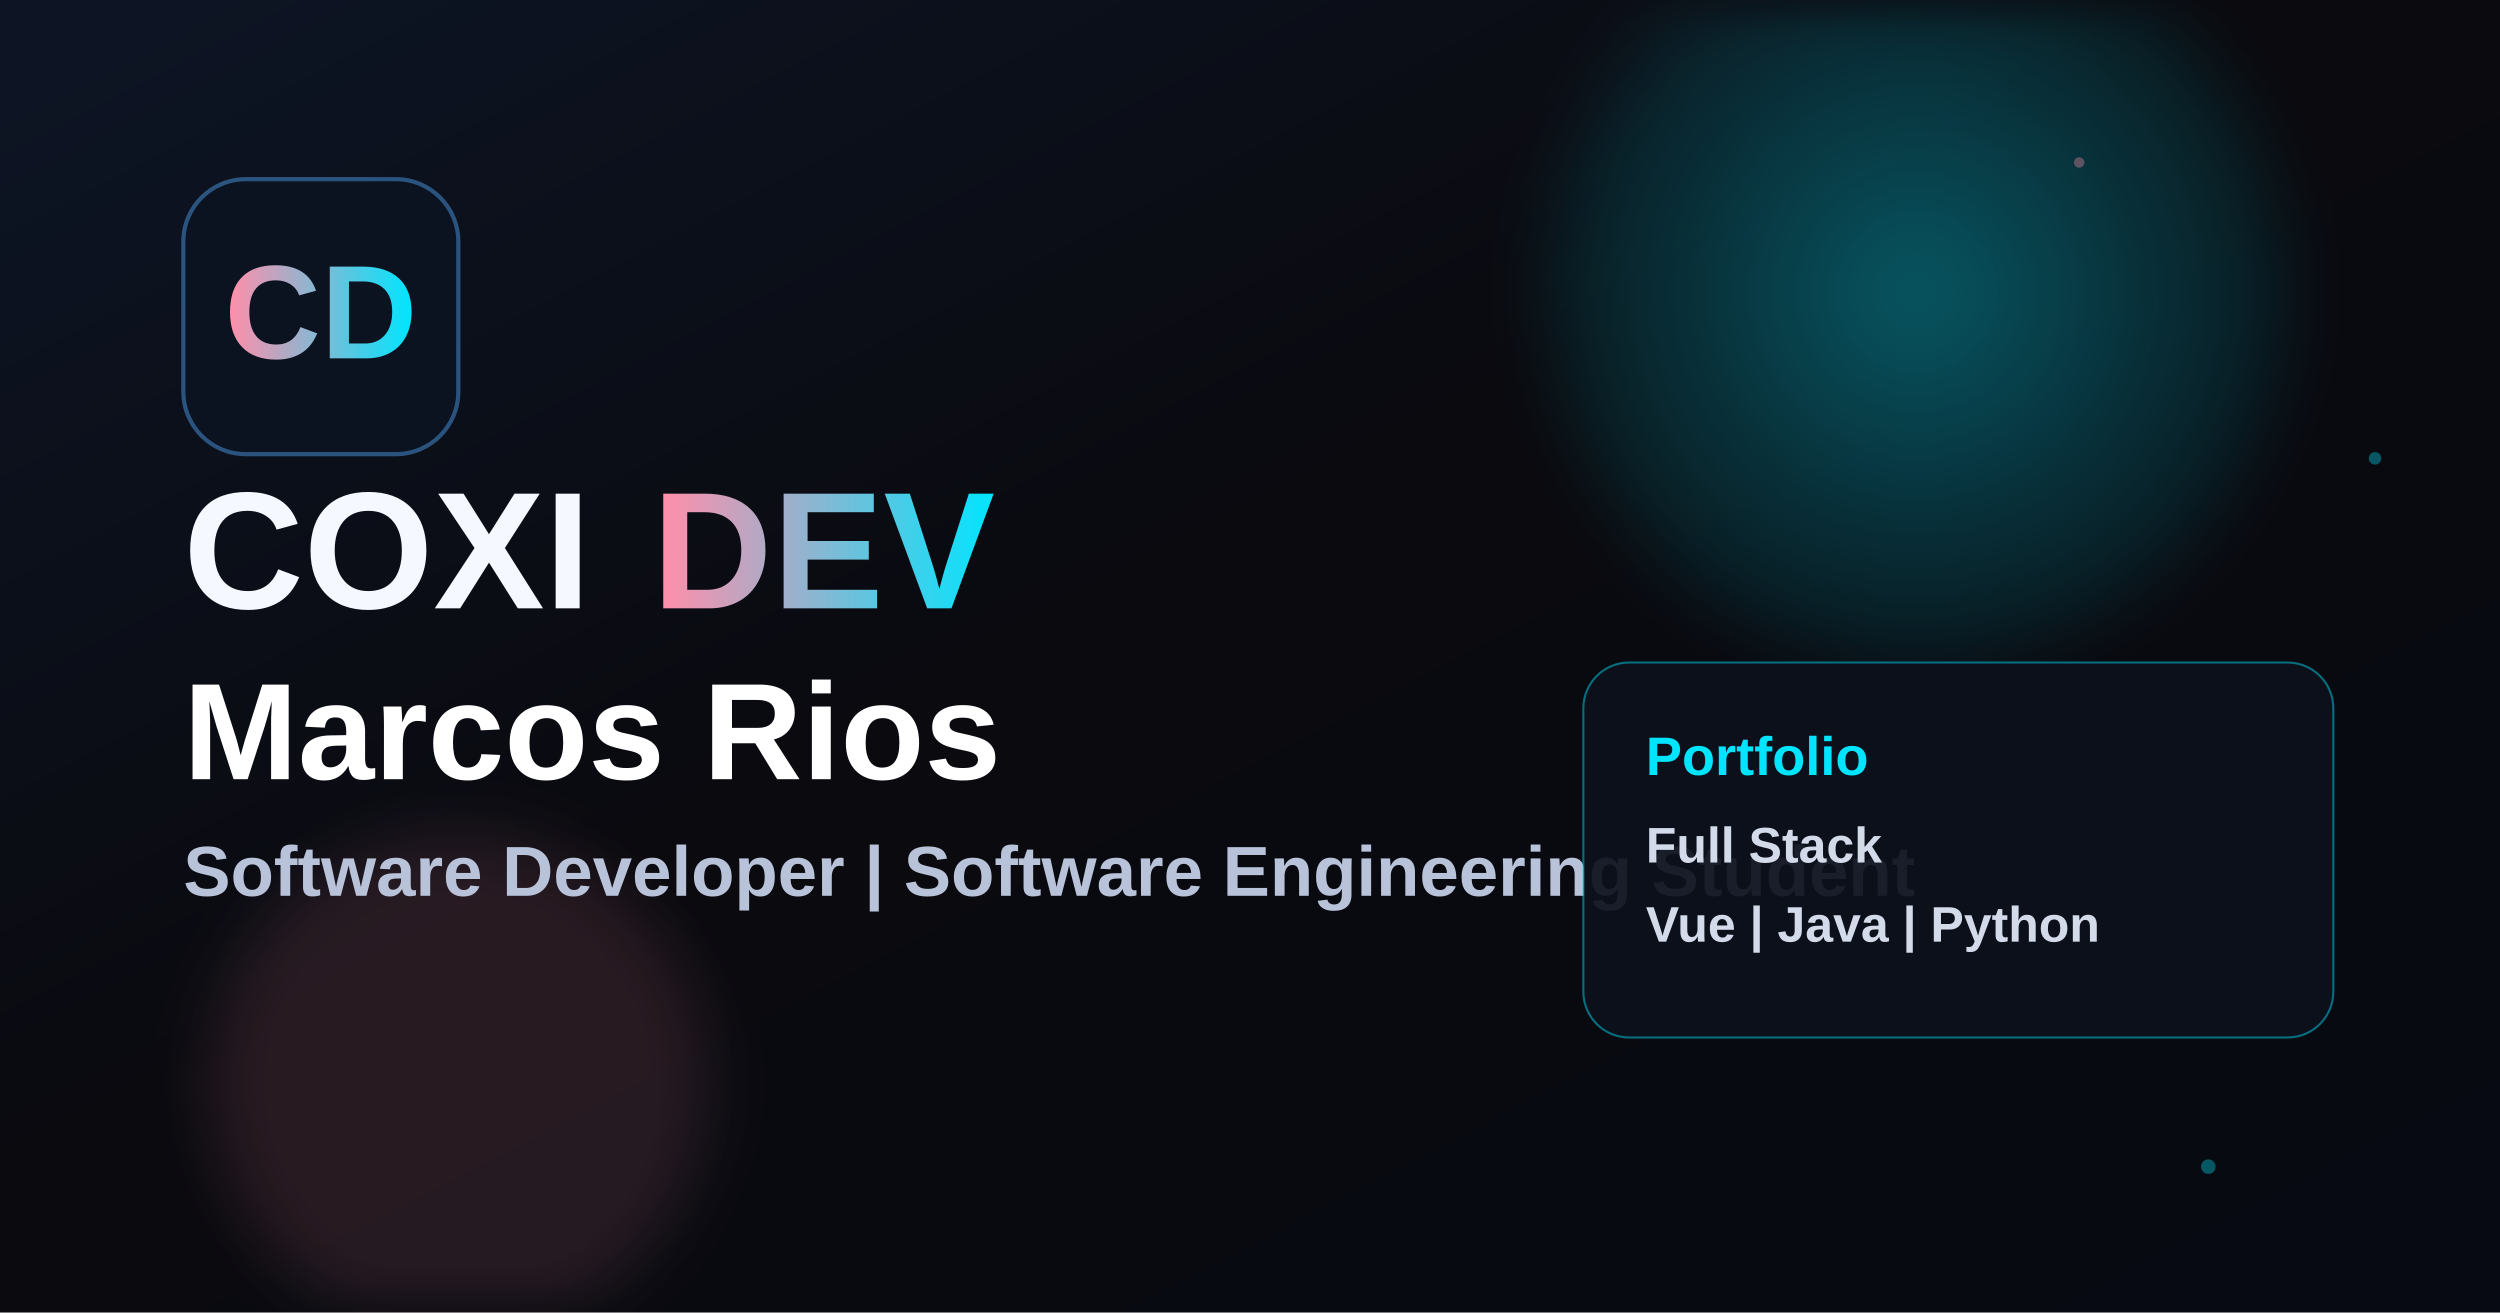
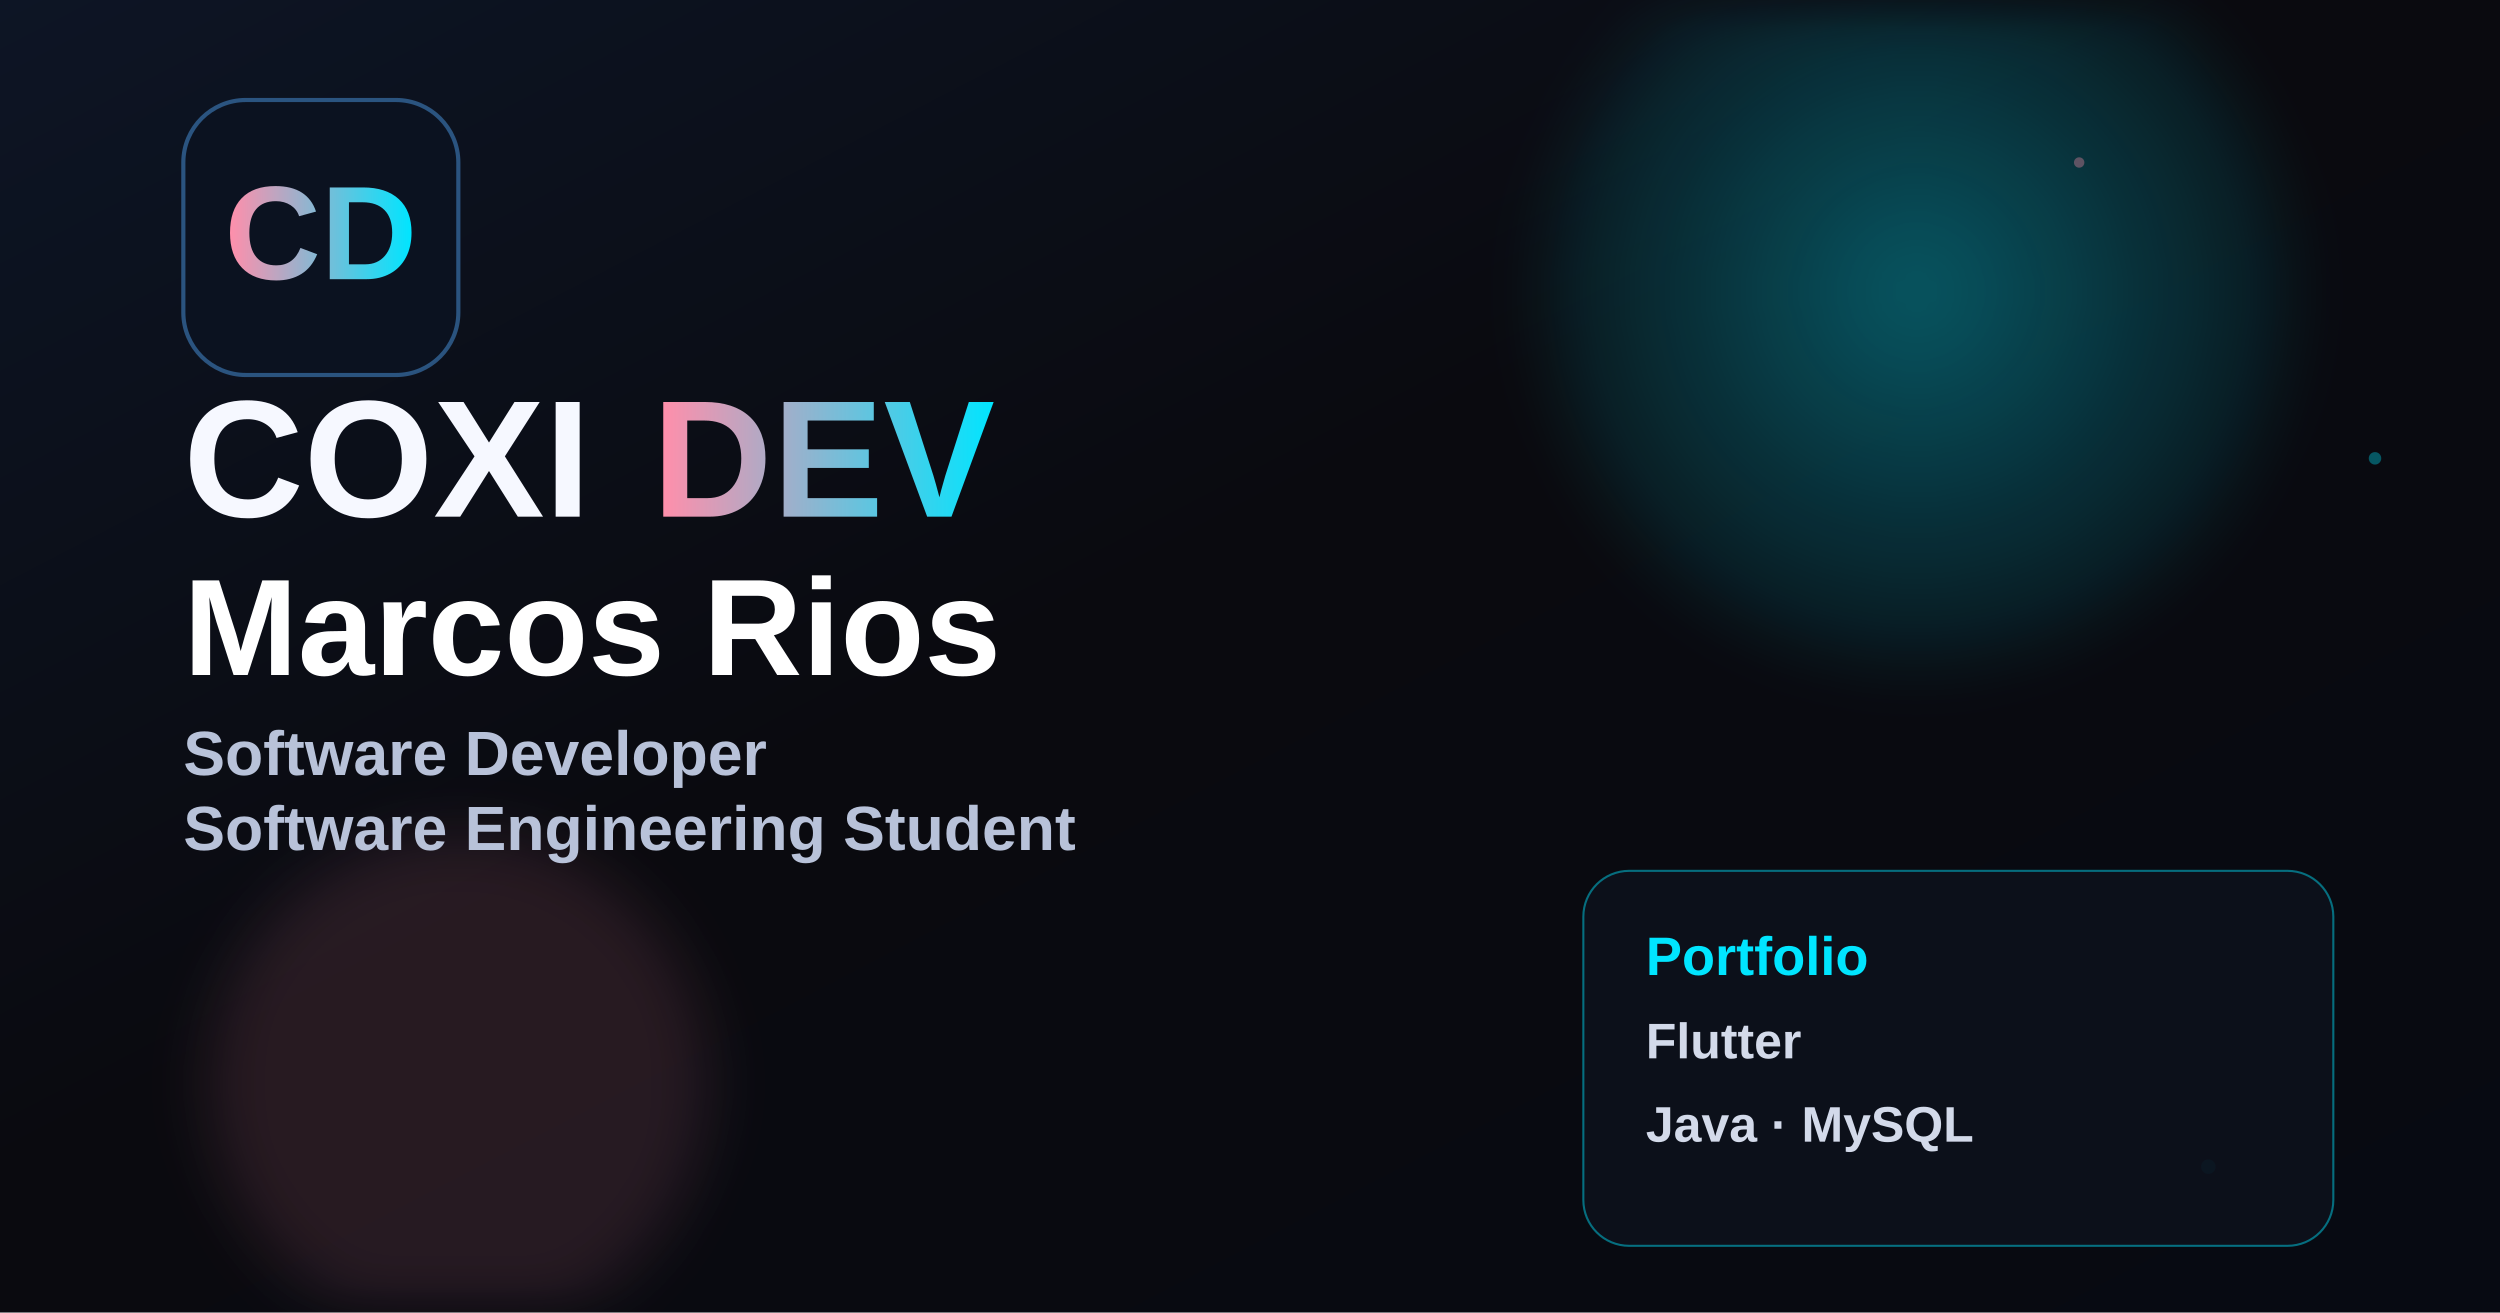
<svg xmlns="http://www.w3.org/2000/svg" width="1200" height="630" viewBox="0 0 1200 630" role="img" aria-label="COXIDEV social preview image">
  <defs>
    <linearGradient id="bg" x1="0" y1="0" x2="1" y2="1">
      <stop offset="0%" stop-color="#0d1525" />
      <stop offset="45%" stop-color="#0a0a0f" />
      <stop offset="100%" stop-color="#070a12" />
    </linearGradient>
    <linearGradient id="brand" x1="0%" y1="0%" x2="100%" y2="0%">
      <stop offset="0%" stop-color="#ff8fab" />
      <stop offset="100%" stop-color="#00e5ff" />
    </linearGradient>
    <radialGradient id="glow" cx="50%" cy="50%" r="60%">
      <stop offset="0%" stop-color="#00e5ff" stop-opacity="0.35" />
      <stop offset="100%" stop-color="#00e5ff" stop-opacity="0" />
    </radialGradient>
    <filter id="softBlur" x="-20%" y="-20%" width="140%" height="140%">
      <feGaussianBlur stdDeviation="14" />
    </filter>
  </defs>
  <rect width="1200" height="630" fill="url(#bg)" />
  <circle cx="920" cy="140" r="180" fill="url(#glow)" filter="url(#softBlur)" />
  <circle cx="220" cy="520" r="120" fill="#ff8fab" fill-opacity="0.12" filter="url(#softBlur)" />
  <g opacity="0.35">
    <circle cx="104" cy="96" r="4" fill="#00e5ff" />
    <circle cx="188" cy="152" r="3" fill="#ff8fab" />
    <circle cx="1140" cy="220" r="3" fill="#00e5ff" />
    <circle cx="998" cy="78" r="2.5" fill="#ff8fab" />
    <circle cx="1060" cy="560" r="3.5" fill="#00e5ff" />
  </g>
-   <rect x="88" y="86" width="132" height="132" rx="30" fill="#0b1220" stroke="#4b96e0" stroke-opacity="0.5" stroke-width="2" />
-   <text x="154" y="172" text-anchor="middle" font-size="64" font-weight="900" font-family="Poppins, Segoe UI, Arial, sans-serif" fill="url(#brand)">CD</text>
-   <text x="88" y="292" font-size="80" font-weight="800" font-family="Poppins, Segoe UI, Arial, sans-serif" fill="#f6f8ff">COXI</text>
-   <text x="313" y="292" font-size="80" font-weight="800" font-family="Poppins, Segoe UI, Arial, sans-serif" fill="url(#brand)">DEV</text>
-   <text x="88" y="374" font-size="66" font-weight="800" font-family="Poppins, Segoe UI, Arial, sans-serif" fill="#ffffff">Marcos Rios</text>
-   <text x="88" y="430" font-size="34" font-weight="600" font-family="Poppins, Segoe UI, Arial, sans-serif" fill="#b8c2d9">Software Developer | Software Engineering Student</text>
-   <rect x="760" y="318" width="360" height="180" rx="22" fill="#0c111c" fill-opacity="0.92" stroke="#00e5ff" stroke-opacity="0.45" />
-   <text x="790" y="372" font-size="26" font-weight="700" font-family="Poppins, Segoe UI, Arial, sans-serif" fill="#00e5ff">Portfolio</text>
-   <text x="790" y="414" font-size="24" font-weight="600" font-family="Poppins, Segoe UI, Arial, sans-serif" fill="#d3daea">Full Stack</text>
-   <text x="790" y="452" font-size="24" font-weight="600" font-family="Poppins, Segoe UI, Arial, sans-serif" fill="#d3daea">Vue | Java | Python</text>
+   <rect x="88" y="48" width="132" height="132" rx="30" fill="#0b1220" stroke="#4b96e0" stroke-opacity="0.5" stroke-width="2" />
+   <text x="154" y="134" text-anchor="middle" font-size="64" font-weight="900" font-family="Poppins, Segoe UI, Arial, sans-serif" fill="url(#brand)">CD</text>
+   <text x="88" y="248" font-size="80" font-weight="800" font-family="Poppins, Segoe UI, Arial, sans-serif" fill="#f6f8ff">COXI</text>
+   <text x="313" y="248" font-size="80" font-weight="800" font-family="Poppins, Segoe UI, Arial, sans-serif" fill="url(#brand)">DEV</text>
+   <text x="88" y="324" font-size="66" font-weight="800" font-family="Poppins, Segoe UI, Arial, sans-serif" fill="#ffffff">Marcos Rios</text>
+   <text x="88" y="372" font-size="30" font-weight="600" font-family="Poppins, Segoe UI, Arial, sans-serif" fill="#b8c2d9">Software Developer</text>
+   <text x="88" y="408" font-size="30" font-weight="600" font-family="Poppins, Segoe UI, Arial, sans-serif" fill="#b8c2d9">Software Engineering Student</text>
+   <rect x="760" y="418" width="360" height="180" rx="22" fill="#0c111c" fill-opacity="0.92" stroke="#00e5ff" stroke-opacity="0.45" />
+   <text x="790" y="468" font-size="26" font-weight="700" font-family="Poppins, Segoe UI, Arial, sans-serif" fill="#00e5ff">Portfolio</text>
+   <text x="790" y="508" font-size="24" font-weight="600" font-family="Poppins, Segoe UI, Arial, sans-serif" fill="#d3daea">Flutter</text>
+   <text x="790" y="548" font-size="24" font-weight="600" font-family="Poppins, Segoe UI, Arial, sans-serif" fill="#d3daea">Java · MySQL</text>
</svg>
